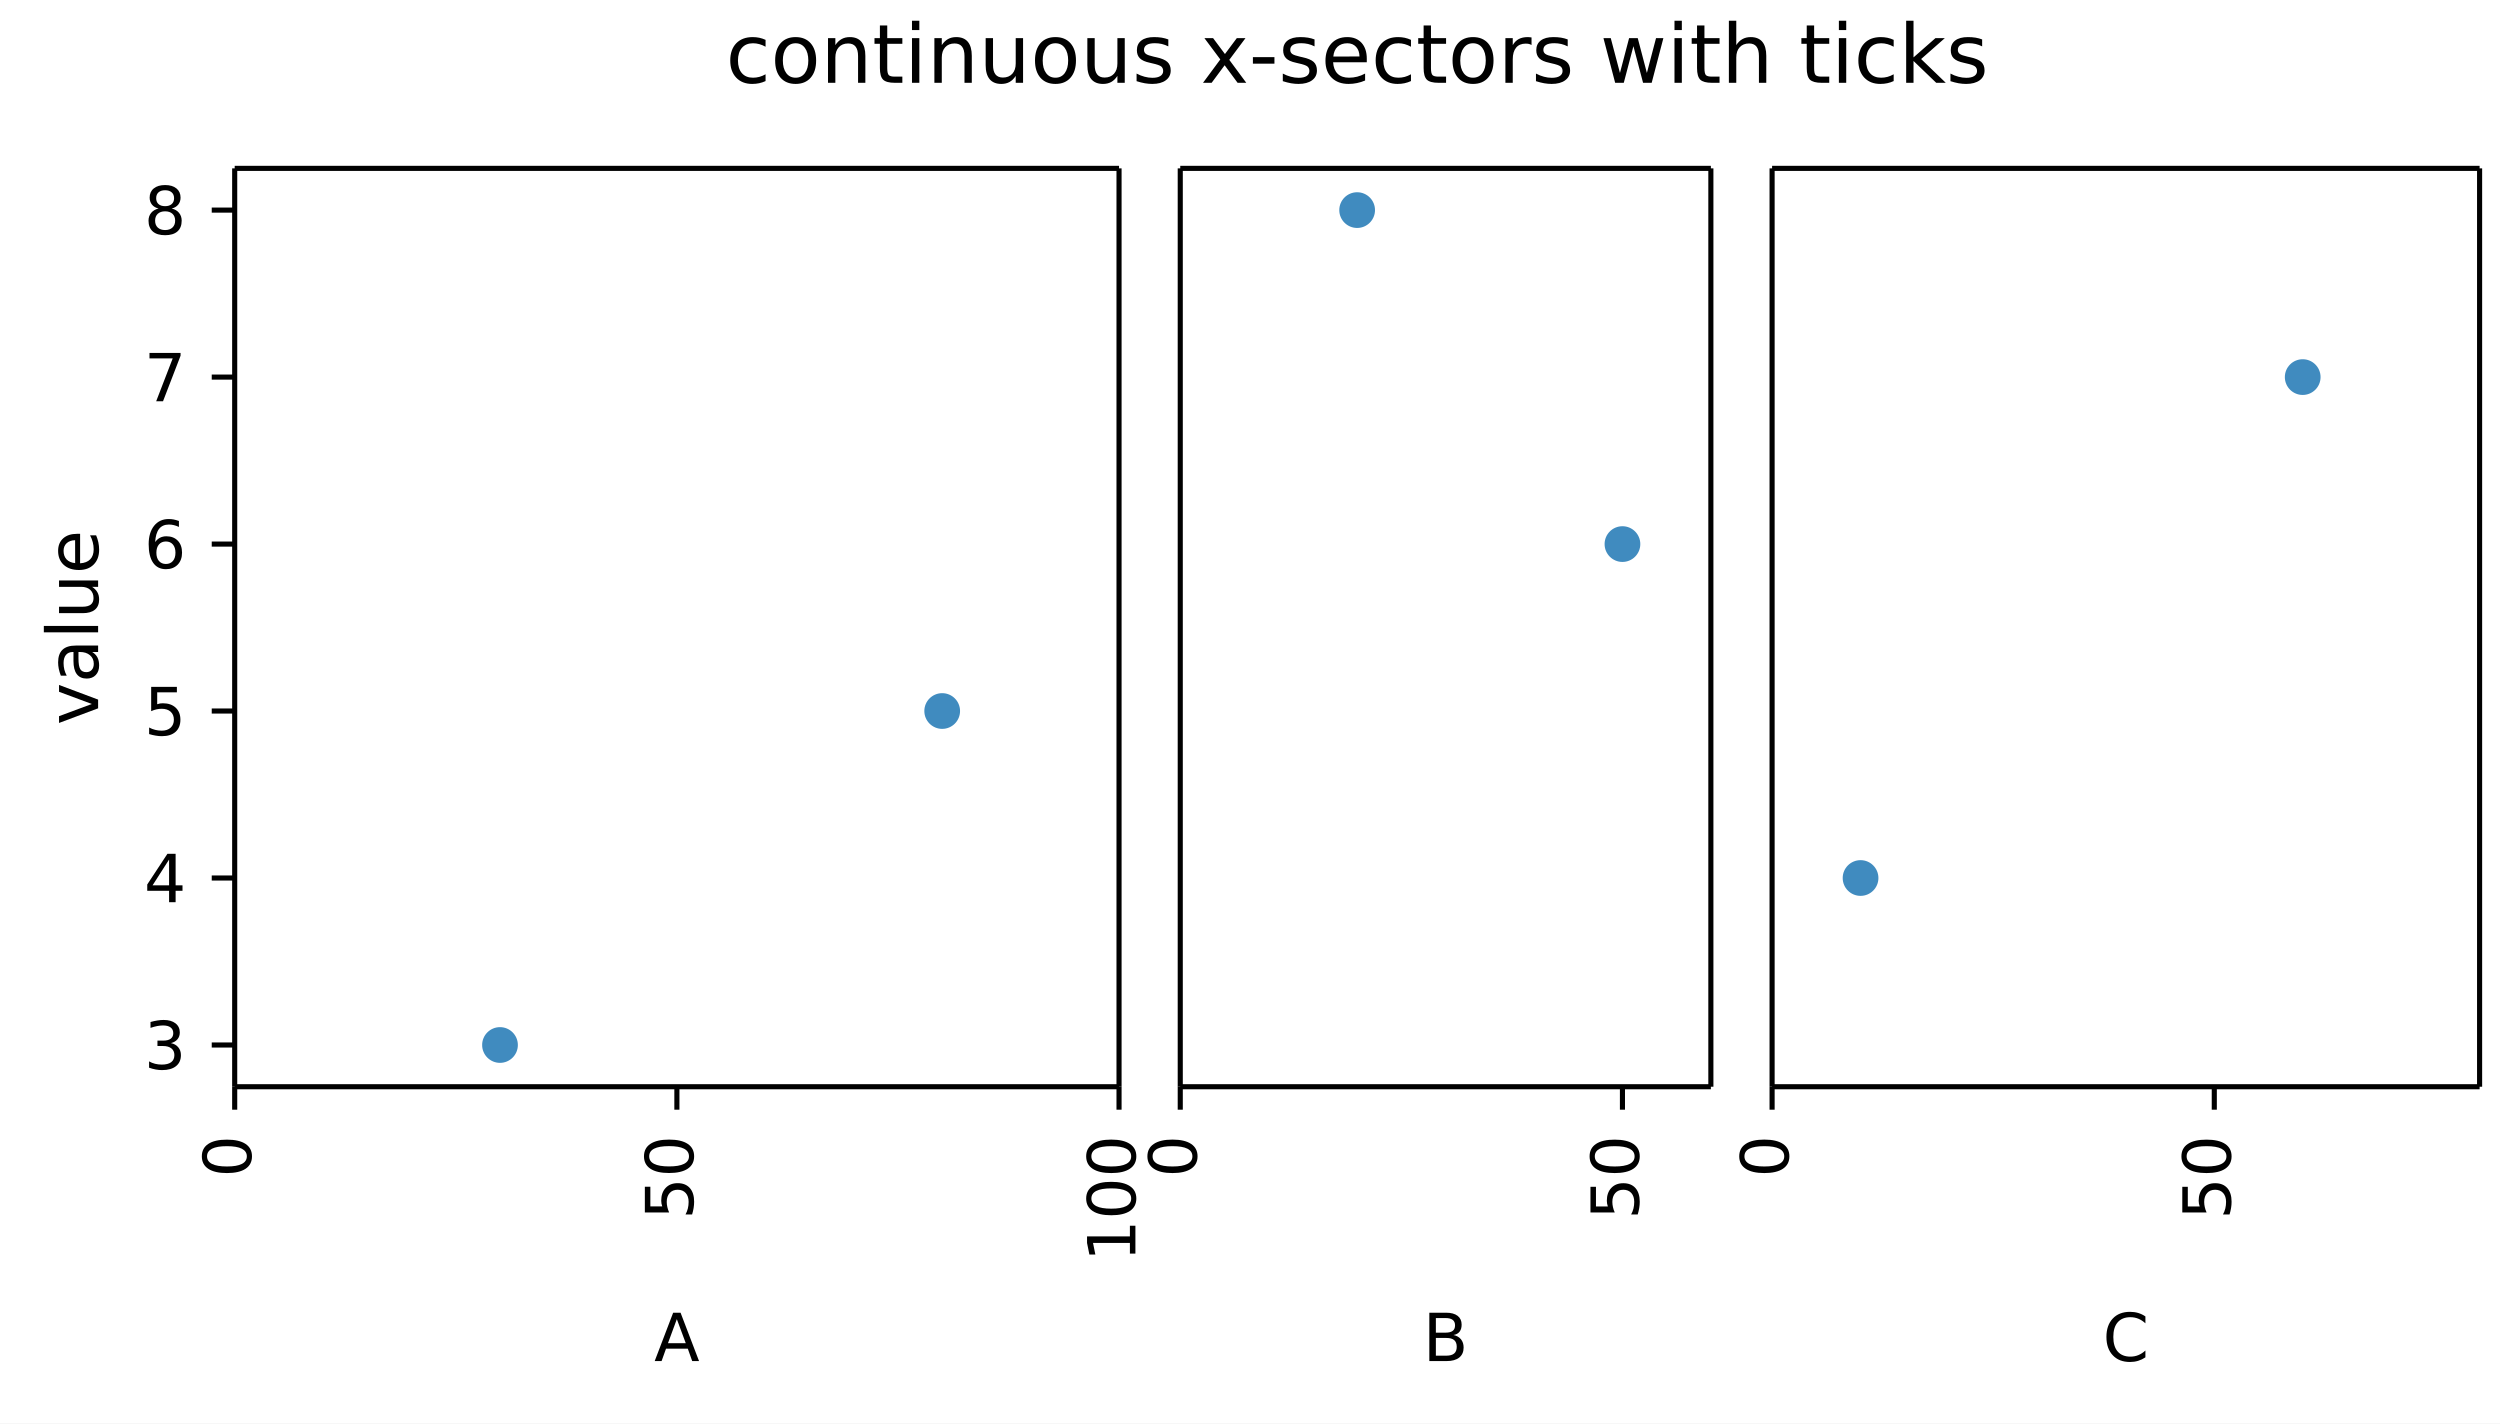
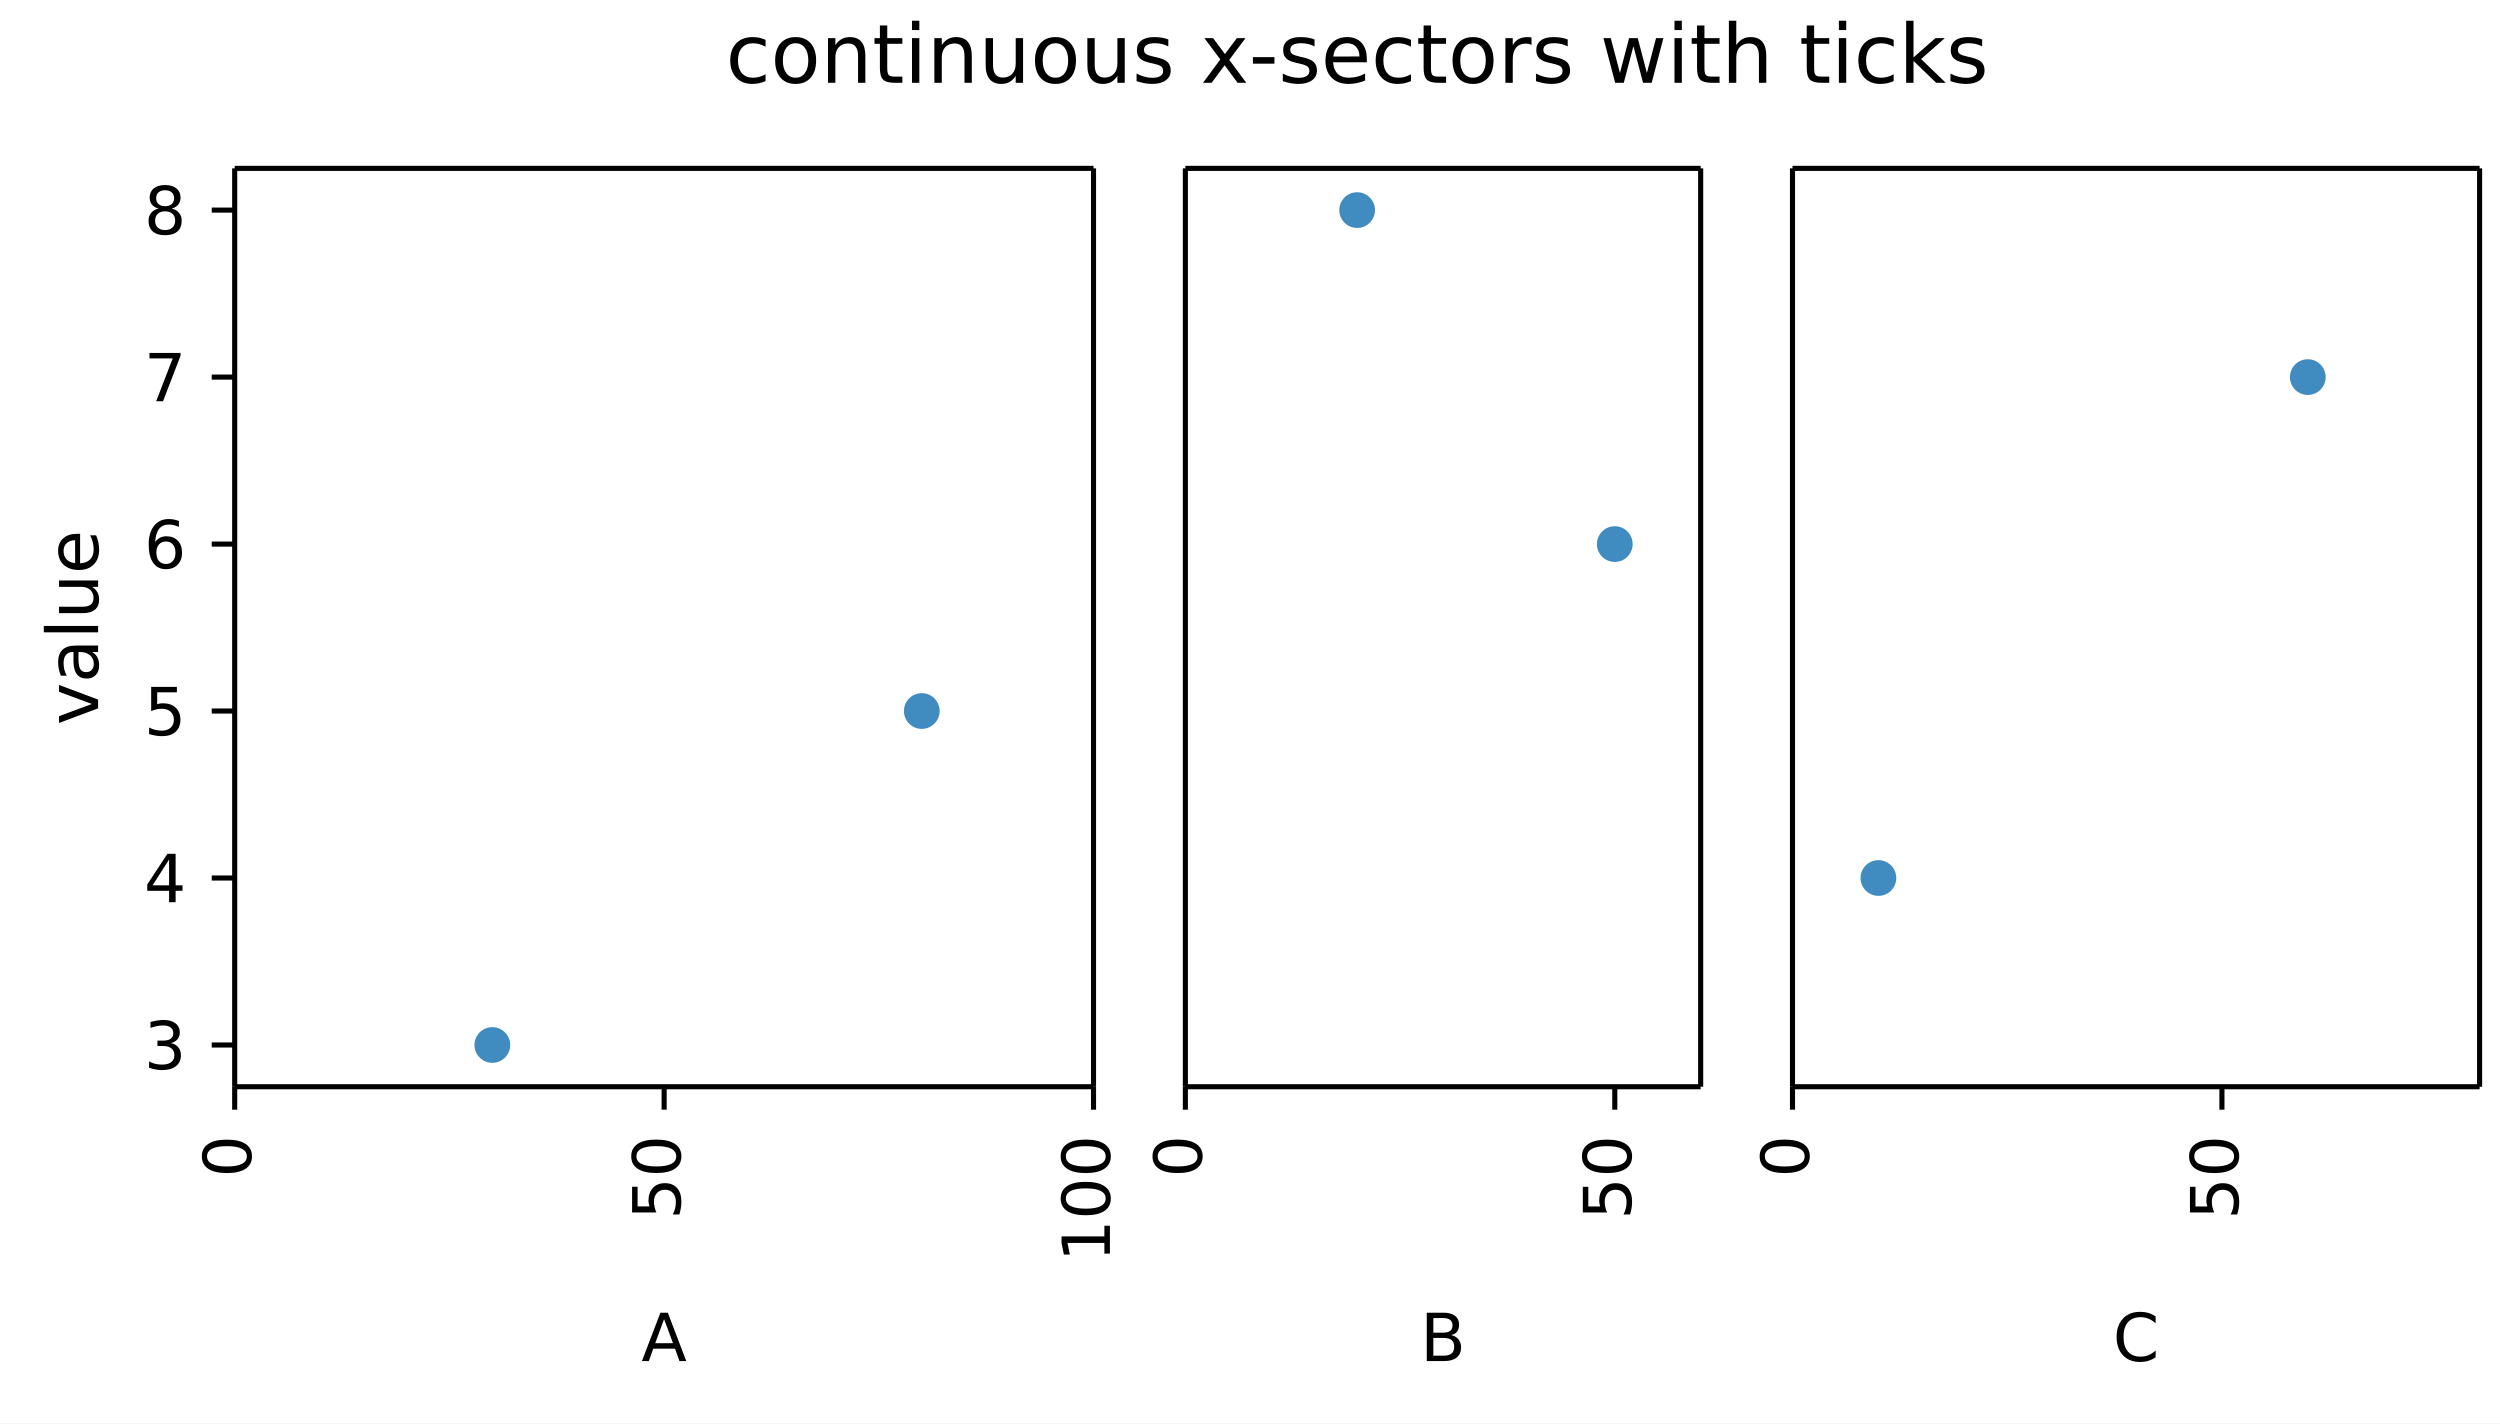
- <svg xmlns="http://www.w3.org/2000/svg" width="490" height="279" viewBox="0 0 490 279" font-family="DejaVu Sans, Bitstream Vera Sans, Verdana, Arial, sans-serif" font-size="11" data-plotlet-version="0.6.0" data-plotlet-schema="2" data-plotlet-kind="layout">
+ <svg xmlns="http://www.w3.org/2000/svg" width="490" height="279" viewBox="0 0 490 279" font-family="DejaVu Sans, Bitstream Vera Sans, Verdana, Arial, sans-serif" font-size="11" data-plotlet-version="0.6.4" data-plotlet-schema="2" data-plotlet-kind="layout">
  <rect width="490" height="279" fill="#fff" />
  <g transform="translate(4,4)">
    <g transform="translate(42.00,29.00)" data-plotlet-kind="panel" data-plotlet-title="continuous x-sectors with ticks" data-plotlet-ylabel="value" data-plotlet-xscale="linear" data-plotlet-yscale="linear" data-plotlet-xlim="0,240" data-plotlet-ylim="2.75,8.25" data-plotlet-panel-bbox="4,4,482,271" data-plotlet-data-area="42,29,440,180">
      <svg x="0" y="0" width="440" height="180" overflow="hidden">
        <g class="plotlet-artist" data-plotlet-type="scatter" data-plotlet-index="0" data-plotlet-color="#1f77b4" data-plotlet-n="6" data-plotlet-x-min="30" data-plotlet-x-max="220" data-plotlet-y-min="3" data-plotlet-y-max="8" data-plotlet-marker="o">
-           <circle cx="52.00" cy="171.82" r="3.50" fill="#1f77b4" opacity="0.85" />
-           <circle cx="138.67" cy="106.36" r="3.50" fill="#1f77b4" opacity="0.85" />
+           <circle cx="50.50" cy="171.82" r="3.50" fill="#1f77b4" opacity="0.85" />
+           <circle cx="134.67" cy="106.36" r="3.50" fill="#1f77b4" opacity="0.85" />
          <circle cx="220.00" cy="8.18" r="3.50" fill="#1f77b4" opacity="0.85" />
-           <circle cx="272.00" cy="73.64" r="3.50" fill="#1f77b4" opacity="0.85" />
-           <circle cx="318.67" cy="139.09" r="3.50" fill="#1f77b4" opacity="0.85" />
-           <circle cx="405.33" cy="40.91" r="3.50" fill="#1f77b4" opacity="0.85" />
+           <circle cx="270.50" cy="73.64" r="3.50" fill="#1f77b4" opacity="0.85" />
+           <circle cx="322.17" cy="139.09" r="3.50" fill="#1f77b4" opacity="0.85" />
+           <circle cx="406.33" cy="40.91" r="3.50" fill="#1f77b4" opacity="0.85" />
        </g>
      </svg>
-       <line x1="0.00" x2="173.33" y1="0.00" y2="0.00" stroke="#000000" stroke-width="1.00" />
-       <line x1="185.33" x2="289.33" y1="0.00" y2="0.00" stroke="#000000" stroke-width="1.00" />
-       <line x1="301.33" x2="440.00" y1="0.00" y2="0.00" stroke="#000000" stroke-width="1.00" />
-       <line x1="0.00" x2="173.33" y1="180.00" y2="180.00" stroke="#000000" stroke-width="1.00" />
-       <line x1="185.33" x2="289.33" y1="180.00" y2="180.00" stroke="#000000" stroke-width="1.00" />
-       <line x1="301.33" x2="440.00" y1="180.00" y2="180.00" stroke="#000000" stroke-width="1.00" />
+       <line x1="0.00" x2="168.33" y1="0.00" y2="0.00" stroke="#000000" stroke-width="1.00" />
+       <line x1="186.33" x2="287.33" y1="0.00" y2="0.00" stroke="#000000" stroke-width="1.00" />
+       <line x1="305.33" x2="440.00" y1="0.00" y2="0.00" stroke="#000000" stroke-width="1.00" />
+       <line x1="0.00" x2="168.33" y1="180.00" y2="180.00" stroke="#000000" stroke-width="1.00" />
+       <line x1="186.33" x2="287.33" y1="180.00" y2="180.00" stroke="#000000" stroke-width="1.00" />
+       <line x1="305.33" x2="440.00" y1="180.00" y2="180.00" stroke="#000000" stroke-width="1.00" />
      <line x1="0.00" x2="0.00" y1="0.00" y2="180.00" stroke="#000000" stroke-width="1.00" />
      <line x1="440.00" x2="440.00" y1="0.00" y2="180.00" stroke="#000000" stroke-width="1.00" />
      <line x1="0.00" x2="0.00" y1="180.00" y2="184.50" stroke="#000000" stroke-width="1.00" />
      <g transform="rotate(-90.00 3.21 189.50)">
        <path d="M-0.93 180.87Q-1.92 180.87 -2.42 181.84Q-2.92 182.82 -2.92 184.77Q-2.92 186.72 -2.42 187.69Q-1.92 188.67 -0.93 188.67Q0.06 188.67 0.56 187.69Q1.06 186.72 1.06 184.77Q1.06 182.82 0.56 181.84Q0.06 180.87 -0.93 180.87ZM-0.93 179.85Q0.66 179.85 1.50 181.11Q2.34 182.37 2.34 184.77Q2.34 187.16 1.50 188.42Q0.66 189.68 -0.93 189.68Q-2.53 189.68 -3.37 188.42Q-4.21 187.16 -4.21 184.77Q-4.21 182.37 -3.37 181.11Q-2.53 179.85 -0.93 179.85Z" fill="#000" />
      </g>
-       <line x1="86.67" x2="86.67" y1="180.00" y2="184.50" stroke="#000000" stroke-width="1.00" />
-       <g transform="rotate(-90.00 89.87 189.50)">
-         <path d="M74.73 180.02H79.77V181.10H75.91V183.43Q76.19 183.33 76.47 183.28Q76.75 183.23 77.02 183.23Q78.61 183.23 79.54 184.10Q80.47 184.97 80.47 186.46Q80.47 187.99 79.51 188.84Q78.56 189.68 76.83 189.68Q76.23 189.68 75.61 189.58Q74.99 189.48 74.33 189.28V187.99Q74.90 188.30 75.51 188.45Q76.12 188.60 76.80 188.60Q77.90 188.60 78.54 188.03Q79.18 187.45 79.18 186.46Q79.18 185.47 78.54 184.89Q77.90 184.31 76.80 184.31Q76.29 184.31 75.78 184.43Q75.27 184.54 74.73 184.78ZM85.73 180.87Q84.74 180.87 84.25 181.84Q83.75 182.82 83.75 184.77Q83.75 186.72 84.25 187.69Q84.74 188.67 85.73 188.67Q86.73 188.67 87.23 187.69Q87.73 186.72 87.73 184.77Q87.73 182.82 87.23 181.84Q86.73 180.87 85.73 180.87ZM85.73 179.85Q87.33 179.85 88.17 181.11Q89.01 182.37 89.01 184.77Q89.01 187.16 88.17 188.42Q87.33 189.68 85.73 189.68Q84.14 189.68 83.30 188.42Q82.46 187.16 82.46 184.77Q82.46 182.37 83.30 181.11Q84.14 179.85 85.73 179.85Z" fill="#000" />
+       <line x1="84.17" x2="84.17" y1="180.00" y2="184.50" stroke="#000000" stroke-width="1.00" />
+       <g transform="rotate(-90.00 87.37 189.50)">
+         <path d="M72.23 180.02H77.27V181.10H73.41V183.43Q73.69 183.33 73.97 183.28Q74.25 183.23 74.52 183.23Q76.11 183.23 77.04 184.10Q77.97 184.97 77.97 186.46Q77.97 187.99 77.01 188.84Q76.06 189.68 74.33 189.68Q73.73 189.68 73.11 189.58Q72.49 189.48 71.83 189.28V187.99Q72.40 188.30 73.01 188.45Q73.62 188.60 74.30 188.60Q75.40 188.60 76.04 188.03Q76.68 187.45 76.68 186.46Q76.68 185.47 76.04 184.89Q75.40 184.31 74.30 184.31Q73.79 184.31 73.28 184.43Q72.77 184.54 72.23 184.78ZM83.23 180.87Q82.24 180.87 81.75 181.84Q81.25 182.82 81.25 184.77Q81.25 186.72 81.75 187.69Q82.24 188.67 83.23 188.67Q84.23 188.67 84.73 187.69Q85.23 186.72 85.23 184.77Q85.23 182.82 84.73 181.84Q84.23 180.87 83.23 180.87ZM83.23 179.85Q84.83 179.85 85.67 181.11Q86.51 182.37 86.51 184.77Q86.51 187.16 85.67 188.42Q84.83 189.68 83.23 189.68Q81.64 189.68 80.80 188.42Q79.96 187.16 79.96 184.77Q79.96 182.37 80.80 181.11Q81.64 179.85 83.23 179.85Z" fill="#000" />
      </g>
-       <line x1="173.33" x2="173.33" y1="180.00" y2="184.50" stroke="#000000" stroke-width="1.00" />
-       <g transform="rotate(-90.00 176.54 189.50)">
-         <path d="M153.34 188.42H155.43V181.19L153.15 181.65V180.48L155.42 180.02H156.70V188.42H158.80V189.50H153.34ZM164.13 180.87Q163.14 180.87 162.64 181.84Q162.14 182.82 162.14 184.77Q162.14 186.72 162.64 187.69Q163.14 188.67 164.13 188.67Q165.13 188.67 165.62 187.69Q166.12 186.72 166.12 184.77Q166.12 182.82 165.62 181.84Q165.13 180.87 164.13 180.87ZM164.13 179.85Q165.72 179.85 166.56 181.11Q167.40 182.37 167.40 184.77Q167.40 187.16 166.56 188.42Q165.72 189.68 164.13 189.68Q162.54 189.68 161.69 188.42Q160.85 187.16 160.85 184.77Q160.85 182.37 161.69 181.11Q162.54 179.85 164.13 179.85ZM172.40 180.87Q171.41 180.87 170.91 181.84Q170.41 182.82 170.41 184.77Q170.41 186.72 170.91 187.69Q171.41 188.67 172.40 188.67Q173.40 188.67 173.90 187.69Q174.39 186.72 174.39 184.77Q174.39 182.82 173.90 181.84Q173.40 180.87 172.40 180.87ZM172.40 179.85Q173.99 179.85 174.83 181.11Q175.68 182.37 175.68 184.77Q175.68 187.16 174.83 188.42Q173.99 189.68 172.40 189.68Q170.81 189.68 169.97 188.42Q169.12 187.16 169.12 184.77Q169.12 182.37 169.97 181.11Q170.81 179.85 172.40 179.85Z" fill="#000" />
+       <line x1="168.33" x2="168.33" y1="180.00" y2="184.50" stroke="#000000" stroke-width="1.00" />
+       <g transform="rotate(-90.00 171.54 189.50)">
+         <path d="M148.34 188.42H150.43V181.19L148.15 181.65V180.48L150.42 180.02H151.70V188.42H153.80V189.50H148.34ZM159.13 180.87Q158.14 180.87 157.64 181.84Q157.14 182.82 157.14 184.77Q157.14 186.72 157.64 187.69Q158.14 188.67 159.13 188.67Q160.13 188.67 160.62 187.69Q161.12 186.72 161.12 184.77Q161.12 182.82 160.62 181.84Q160.13 180.87 159.13 180.87ZM159.13 179.85Q160.72 179.85 161.56 181.11Q162.40 182.37 162.40 184.77Q162.40 187.16 161.56 188.42Q160.72 189.68 159.13 189.68Q157.54 189.68 156.69 188.42Q155.85 187.16 155.85 184.77Q155.85 182.37 156.69 181.11Q157.54 179.85 159.13 179.85ZM167.40 180.87Q166.41 180.87 165.91 181.84Q165.41 182.82 165.41 184.77Q165.41 186.72 165.91 187.69Q166.41 188.67 167.40 188.67Q168.40 188.67 168.90 187.69Q169.39 186.72 169.39 184.77Q169.39 182.82 168.90 181.84Q168.40 180.87 167.40 180.87ZM167.40 179.85Q168.99 179.85 169.83 181.11Q170.68 182.37 170.68 184.77Q170.68 187.16 169.83 188.42Q168.99 189.68 167.40 189.68Q165.81 189.68 164.97 188.42Q164.12 187.16 164.12 184.77Q164.12 182.37 164.97 181.11Q165.81 179.85 167.40 179.85Z" fill="#000" />
      </g>
-       <line x1="185.33" x2="185.33" y1="180.00" y2="184.50" stroke="#000000" stroke-width="1.00" />
-       <g transform="rotate(-90.00 188.54 189.50)">
-         <path d="M184.40 180.87Q183.41 180.87 182.91 181.84Q182.41 182.82 182.41 184.77Q182.41 186.72 182.91 187.69Q183.41 188.67 184.40 188.67Q185.40 188.67 185.90 187.69Q186.39 186.72 186.39 184.77Q186.39 182.82 185.90 181.84Q185.40 180.87 184.40 180.87ZM184.40 179.85Q185.99 179.85 186.83 181.11Q187.68 182.37 187.68 184.77Q187.68 187.16 186.83 188.42Q185.99 189.68 184.40 189.68Q182.81 189.68 181.97 188.42Q181.12 187.16 181.12 184.77Q181.12 182.37 181.97 181.11Q182.81 179.85 184.40 179.85Z" fill="#000" />
+       <line x1="186.33" x2="186.33" y1="180.00" y2="184.50" stroke="#000000" stroke-width="1.00" />
+       <g transform="rotate(-90.00 189.54 189.50)">
+         <path d="M185.40 180.87Q184.41 180.87 183.91 181.84Q183.41 182.82 183.41 184.77Q183.41 186.72 183.91 187.69Q184.41 188.67 185.40 188.67Q186.40 188.67 186.90 187.69Q187.39 186.72 187.39 184.77Q187.39 182.82 186.90 181.84Q186.40 180.87 185.40 180.87ZM185.40 179.85Q186.99 179.85 187.83 181.11Q188.68 182.37 188.68 184.77Q188.68 187.16 187.83 188.42Q186.99 189.68 185.40 189.68Q183.81 189.68 182.97 188.42Q182.12 187.16 182.12 184.77Q182.12 182.37 182.97 181.11Q183.81 179.85 185.40 179.85Z" fill="#000" />
      </g>
-       <line x1="272.00" x2="272.00" y1="180.00" y2="184.50" stroke="#000000" stroke-width="1.00" />
-       <g transform="rotate(-90.00 275.21 189.50)">
-         <path d="M260.07 180.02H265.10V181.10H261.24V183.43Q261.52 183.33 261.80 183.28Q262.08 183.23 262.36 183.23Q263.94 183.23 264.87 184.10Q265.80 184.97 265.80 186.46Q265.80 187.99 264.85 188.84Q263.89 189.68 262.16 189.68Q261.56 189.68 260.95 189.58Q260.33 189.48 259.67 189.28V187.99Q260.24 188.30 260.85 188.45Q261.46 188.60 262.14 188.60Q263.23 188.60 263.88 188.03Q264.52 187.45 264.52 186.46Q264.52 185.47 263.88 184.89Q263.23 184.31 262.14 184.31Q261.62 184.31 261.11 184.43Q260.60 184.54 260.07 184.78ZM271.07 180.87Q270.08 180.87 269.58 181.84Q269.08 182.82 269.08 184.77Q269.08 186.72 269.58 187.69Q270.08 188.67 271.07 188.67Q272.06 188.67 272.56 187.69Q273.06 186.72 273.06 184.77Q273.06 182.82 272.56 181.84Q272.06 180.87 271.07 180.87ZM271.07 179.85Q272.66 179.85 273.50 181.11Q274.34 182.37 274.34 184.77Q274.34 187.16 273.50 188.42Q272.66 189.68 271.07 189.68Q269.47 189.68 268.63 188.42Q267.79 187.16 267.79 184.77Q267.79 182.37 268.63 181.11Q269.47 179.85 271.07 179.85Z" fill="#000" />
+       <line x1="270.50" x2="270.50" y1="180.00" y2="184.50" stroke="#000000" stroke-width="1.00" />
+       <g transform="rotate(-90.00 273.71 189.50)">
+         <path d="M258.57 180.02H263.60V181.10H259.74V183.43Q260.02 183.33 260.30 183.28Q260.58 183.23 260.86 183.23Q262.44 183.23 263.37 184.10Q264.30 184.97 264.30 186.46Q264.30 187.99 263.35 188.84Q262.39 189.68 260.66 189.68Q260.06 189.68 259.45 189.58Q258.83 189.48 258.17 189.28V187.99Q258.74 188.30 259.35 188.45Q259.96 188.60 260.64 188.60Q261.73 188.60 262.38 188.03Q263.02 187.45 263.02 186.46Q263.02 185.47 262.38 184.89Q261.73 184.31 260.64 184.31Q260.12 184.31 259.61 184.43Q259.10 184.54 258.57 184.78ZM269.57 180.87Q268.58 180.87 268.08 181.84Q267.58 182.82 267.58 184.77Q267.58 186.72 268.08 187.69Q268.58 188.67 269.57 188.67Q270.56 188.67 271.06 187.69Q271.56 186.72 271.56 184.77Q271.56 182.82 271.06 181.84Q270.56 180.87 269.57 180.87ZM269.57 179.85Q271.16 179.85 272.00 181.11Q272.84 182.37 272.84 184.77Q272.84 187.16 272.00 188.42Q271.16 189.68 269.57 189.68Q267.97 189.68 267.13 188.42Q266.29 187.16 266.29 184.77Q266.29 182.37 267.13 181.11Q267.97 179.85 269.57 179.85Z" fill="#000" />
      </g>
-       <line x1="301.33" x2="301.33" y1="180.00" y2="184.50" stroke="#000000" stroke-width="1.00" />
-       <g transform="rotate(-90.00 304.54 189.50)">
-         <path d="M300.40 180.87Q299.41 180.87 298.91 181.84Q298.41 182.82 298.41 184.77Q298.41 186.72 298.91 187.69Q299.41 188.67 300.40 188.67Q301.40 188.67 301.90 187.69Q302.39 186.72 302.39 184.77Q302.39 182.82 301.90 181.84Q301.40 180.87 300.40 180.87ZM300.40 179.85Q301.99 179.85 302.83 181.11Q303.68 182.37 303.68 184.77Q303.68 187.16 302.83 188.42Q301.99 189.68 300.40 189.68Q298.81 189.68 297.97 188.42Q297.12 187.16 297.12 184.77Q297.12 182.37 297.97 181.11Q298.81 179.85 300.40 179.85Z" fill="#000" />
+       <line x1="305.33" x2="305.33" y1="180.00" y2="184.50" stroke="#000000" stroke-width="1.00" />
+       <g transform="rotate(-90.00 308.54 189.50)">
+         <path d="M304.40 180.87Q303.41 180.87 302.91 181.84Q302.41 182.82 302.41 184.77Q302.41 186.72 302.91 187.69Q303.41 188.67 304.40 188.67Q305.40 188.67 305.90 187.69Q306.39 186.72 306.39 184.77Q306.39 182.82 305.90 181.84Q305.40 180.87 304.40 180.87ZM304.40 179.85Q305.99 179.85 306.83 181.11Q307.68 182.37 307.68 184.77Q307.68 187.16 306.83 188.42Q305.99 189.68 304.40 189.68Q302.81 189.68 301.97 188.42Q301.12 187.16 301.12 184.77Q301.12 182.37 301.97 181.11Q302.81 179.85 304.40 179.85Z" fill="#000" />
      </g>
-       <line x1="388.00" x2="388.00" y1="180.00" y2="184.50" stroke="#000000" stroke-width="1.00" />
-       <g transform="rotate(-90.00 391.21 189.50)">
-         <path d="M376.07 180.02H381.10V181.10H377.24V183.43Q377.52 183.33 377.80 183.28Q378.08 183.23 378.36 183.23Q379.94 183.23 380.87 184.10Q381.80 184.97 381.80 186.46Q381.80 187.99 380.85 188.84Q379.89 189.68 378.16 189.68Q377.56 189.68 376.95 189.58Q376.33 189.48 375.67 189.28V187.99Q376.24 188.30 376.85 188.45Q377.46 188.60 378.14 188.60Q379.23 188.60 379.88 188.03Q380.52 187.45 380.52 186.46Q380.52 185.47 379.88 184.89Q379.23 184.31 378.14 184.31Q377.62 184.31 377.11 184.43Q376.60 184.54 376.07 184.78ZM387.07 180.87Q386.08 180.87 385.58 181.84Q385.08 182.82 385.08 184.77Q385.08 186.72 385.58 187.69Q386.08 188.67 387.07 188.67Q388.06 188.67 388.56 187.69Q389.06 186.72 389.06 184.77Q389.06 182.82 388.56 181.84Q388.06 180.87 387.07 180.87ZM387.07 179.85Q388.66 179.85 389.50 181.11Q390.34 182.37 390.34 184.77Q390.34 187.16 389.50 188.42Q388.66 189.68 387.07 189.68Q385.47 189.68 384.63 188.42Q383.79 187.16 383.79 184.77Q383.79 182.37 384.63 181.11Q385.47 179.85 387.07 179.85Z" fill="#000" />
+       <line x1="389.50" x2="389.50" y1="180.00" y2="184.50" stroke="#000000" stroke-width="1.00" />
+       <g transform="rotate(-90.00 392.71 189.50)">
+         <path d="M377.57 180.02H382.60V181.10H378.74V183.43Q379.02 183.33 379.30 183.28Q379.58 183.23 379.86 183.23Q381.44 183.23 382.37 184.10Q383.30 184.97 383.30 186.46Q383.30 187.99 382.35 188.84Q381.39 189.68 379.66 189.68Q379.06 189.68 378.45 189.58Q377.83 189.48 377.17 189.28V187.99Q377.74 188.30 378.35 188.45Q378.96 188.60 379.64 188.60Q380.73 188.60 381.38 188.03Q382.02 187.45 382.02 186.46Q382.02 185.47 381.38 184.89Q380.73 184.31 379.64 184.31Q379.12 184.31 378.61 184.43Q378.10 184.54 377.57 184.78ZM388.57 180.87Q387.58 180.87 387.08 181.84Q386.58 182.82 386.58 184.77Q386.58 186.72 387.08 187.69Q387.58 188.67 388.57 188.67Q389.56 188.67 390.06 187.69Q390.56 186.72 390.56 184.77Q390.56 182.82 390.06 181.84Q389.56 180.87 388.57 180.87ZM388.57 179.85Q390.16 179.85 391.00 181.11Q391.84 182.37 391.84 184.77Q391.84 187.16 391.00 188.42Q390.16 189.68 388.57 189.68Q386.97 189.68 386.13 188.42Q385.29 187.16 385.29 184.77Q385.29 182.37 386.13 181.11Q386.97 179.85 388.57 179.85Z" fill="#000" />
      </g>
-       <line x1="173.33" x2="173.33" y1="0.00" y2="180.00" stroke="#000000" stroke-width="1.00" />
-       <line x1="185.33" x2="185.33" y1="0.00" y2="180.00" stroke="#000000" stroke-width="1.00" />
-       <line x1="289.33" x2="289.33" y1="0.00" y2="180.00" stroke="#000000" stroke-width="1.00" />
-       <line x1="301.33" x2="301.33" y1="0.00" y2="180.00" stroke="#000000" stroke-width="1.00" />
-       <path d="M86.66 225.55 84.92 230.27H88.41ZM85.94 224.29H87.39L91.01 233.77H89.67L88.81 231.34H84.54L83.67 233.77H82.32Z" fill="#000" />
-       <path d="M235.43 229.24V232.71H237.49Q238.52 232.71 239.02 232.28Q239.52 231.86 239.52 230.97Q239.52 230.09 239.02 229.66Q238.52 229.24 237.49 229.24ZM235.43 225.34V228.20H237.33Q238.27 228.20 238.73 227.85Q239.19 227.50 239.19 226.77Q239.19 226.05 238.73 225.70Q238.27 225.34 237.33 225.34ZM234.15 224.29H237.43Q238.89 224.29 239.69 224.90Q240.48 225.51 240.48 226.63Q240.48 227.50 240.07 228.02Q239.67 228.53 238.88 228.66Q239.82 228.86 240.35 229.50Q240.87 230.15 240.87 231.11Q240.87 232.38 240.01 233.08Q239.15 233.77 237.55 233.77H234.15Z" fill="#000" />
-       <path d="M374.50 225.02V226.37Q373.85 225.77 373.12 225.47Q372.39 225.17 371.56 225.17Q369.94 225.17 369.07 226.17Q368.21 227.16 368.21 229.04Q368.21 230.91 369.07 231.90Q369.94 232.90 371.56 232.90Q372.39 232.90 373.12 232.60Q373.85 232.30 374.50 231.70V233.04Q373.83 233.49 373.08 233.72Q372.32 233.95 371.49 233.95Q369.33 233.95 368.10 232.63Q366.86 231.32 366.86 229.04Q366.86 226.75 368.10 225.44Q369.33 224.12 371.49 224.12Q372.34 224.12 373.09 224.34Q373.84 224.57 374.50 225.02Z" fill="#000" />
+       <line x1="168.33" x2="168.33" y1="0.00" y2="180.00" stroke="#000000" stroke-width="1.00" />
+       <line x1="186.33" x2="186.33" y1="0.00" y2="180.00" stroke="#000000" stroke-width="1.00" />
+       <line x1="287.33" x2="287.33" y1="0.00" y2="180.00" stroke="#000000" stroke-width="1.00" />
+       <line x1="305.33" x2="305.33" y1="0.00" y2="180.00" stroke="#000000" stroke-width="1.00" />
+       <path d="M84.16 225.55 82.42 230.27H85.91ZM83.44 224.29H84.89L88.51 233.77H87.17L86.31 231.34H82.04L81.17 233.77H79.82Z" fill="#000" />
+       <path d="M234.93 229.24V232.71H236.99Q238.02 232.71 238.52 232.28Q239.02 231.86 239.02 230.97Q239.02 230.09 238.52 229.66Q238.02 229.24 236.99 229.24ZM234.93 225.34V228.20H236.83Q237.77 228.20 238.23 227.85Q238.69 227.50 238.69 226.77Q238.69 226.05 238.23 225.70Q237.77 225.34 236.83 225.34ZM233.65 224.29H236.93Q238.39 224.29 239.19 224.90Q239.98 225.51 239.98 226.63Q239.98 227.50 239.57 228.02Q239.17 228.53 238.38 228.66Q239.32 228.86 239.85 229.50Q240.37 230.15 240.37 231.11Q240.37 232.38 239.51 233.08Q238.65 233.77 237.05 233.77H233.65Z" fill="#000" />
+       <path d="M376.50 225.02V226.37Q375.85 225.77 375.12 225.47Q374.39 225.17 373.56 225.17Q371.94 225.17 371.07 226.17Q370.21 227.16 370.21 229.04Q370.21 230.91 371.07 231.90Q371.94 232.90 373.56 232.90Q374.39 232.90 375.12 232.60Q375.85 232.30 376.50 231.70V233.04Q375.83 233.49 375.08 233.72Q374.32 233.95 373.49 233.95Q371.33 233.95 370.10 232.63Q368.86 231.32 368.86 229.04Q368.86 226.75 370.10 225.44Q371.33 224.12 373.49 224.12Q374.34 224.12 375.09 224.34Q375.84 224.57 376.50 225.02Z" fill="#000" />
      <line x1="0.00" x2="-4.50" y1="171.82" y2="171.82" stroke="#000000" stroke-width="1.00" />
      <path d="M-12.50 171.45Q-11.58 171.64 -11.06 172.27Q-10.54 172.89 -10.54 173.80Q-10.54 175.20 -11.51 175.97Q-12.47 176.74 -14.25 176.74Q-14.84 176.74 -15.48 176.62Q-16.11 176.51 -16.78 176.27V175.03Q-16.25 175.34 -15.61 175.50Q-14.98 175.66 -14.29 175.66Q-13.08 175.66 -12.45 175.19Q-11.82 174.71 -11.82 173.80Q-11.82 172.96 -12.40 172.49Q-12.99 172.02 -14.04 172.02H-15.14V170.96H-13.99Q-13.04 170.96 -12.54 170.59Q-12.04 170.21 -12.04 169.50Q-12.04 168.77 -12.56 168.38Q-13.07 167.99 -14.04 167.99Q-14.57 167.99 -15.17 168.10Q-15.77 168.22 -16.50 168.46V167.31Q-15.77 167.11 -15.13 167.01Q-14.49 166.91 -13.92 166.91Q-12.46 166.91 -11.61 167.57Q-10.76 168.23 -10.76 169.36Q-10.76 170.15 -11.21 170.69Q-11.66 171.24 -12.50 171.45Z" fill="#000" />
      <line x1="0.00" x2="-4.50" y1="139.09" y2="139.09" stroke="#000000" stroke-width="1.00" />
      <path d="M-12.86 135.47 -16.10 140.53H-12.86ZM-13.19 134.35H-11.58V140.53H-10.23V141.60H-11.58V143.83H-12.86V141.60H-17.14V140.36Z" fill="#000" />
      <line x1="0.00" x2="-4.50" y1="106.36" y2="106.36" stroke="#000000" stroke-width="1.00" />
      <path d="M-16.37 101.63H-11.33V102.70H-15.19V105.03Q-14.91 104.93 -14.64 104.88Q-14.36 104.84 -14.08 104.84Q-12.49 104.84 -11.56 105.71Q-10.64 106.58 -10.64 108.06Q-10.64 109.59 -11.59 110.44Q-12.54 111.29 -14.27 111.29Q-14.87 111.29 -15.49 111.18Q-16.11 111.08 -16.77 110.88V109.59Q-16.20 109.90 -15.59 110.05Q-14.98 110.21 -14.30 110.21Q-13.20 110.21 -12.56 109.63Q-11.92 109.05 -11.92 108.06Q-11.92 107.07 -12.56 106.49Q-13.20 105.92 -14.30 105.92Q-14.81 105.92 -15.32 106.03Q-15.83 106.14 -16.37 106.39Z" fill="#000" />
      <line x1="0.00" x2="-4.50" y1="73.64" y2="73.64" stroke="#000000" stroke-width="1.00" />
      <path d="M-13.48 73.13Q-14.34 73.13 -14.85 73.72Q-15.35 74.31 -15.35 75.33Q-15.35 76.36 -14.85 76.95Q-14.34 77.54 -13.48 77.54Q-12.62 77.54 -12.11 76.95Q-11.61 76.36 -11.61 75.33Q-11.61 74.31 -12.11 73.72Q-12.62 73.13 -13.48 73.13ZM-10.93 69.11V70.28Q-11.42 70.05 -11.91 69.93Q-12.40 69.81 -12.88 69.81Q-14.15 69.81 -14.82 70.66Q-15.49 71.52 -15.59 73.25Q-15.21 72.70 -14.65 72.40Q-14.08 72.11 -13.40 72.11Q-11.98 72.11 -11.15 72.98Q-10.32 73.84 -10.32 75.33Q-10.32 76.79 -11.18 77.68Q-12.05 78.56 -13.48 78.56Q-15.12 78.56 -15.99 77.30Q-16.86 76.04 -16.86 73.65Q-16.86 71.40 -15.80 70.06Q-14.73 68.73 -12.93 68.73Q-12.45 68.73 -11.96 68.82Q-11.47 68.92 -10.93 69.11Z" fill="#000" />
      <line x1="0.00" x2="-4.50" y1="40.91" y2="40.91" stroke="#000000" stroke-width="1.00" />
      <path d="M-16.70 36.17H-10.61V36.72L-14.05 45.65H-15.39L-12.15 37.25H-16.70Z" fill="#000" />
      <line x1="0.00" x2="-4.50" y1="8.18" y2="8.18" stroke="#000000" stroke-width="1.00" />
      <path d="M-13.64 8.42Q-14.55 8.42 -15.08 8.91Q-15.60 9.40 -15.60 10.25Q-15.60 11.11 -15.08 11.60Q-14.55 12.09 -13.64 12.09Q-12.72 12.09 -12.20 11.60Q-11.67 11.10 -11.67 10.25Q-11.67 9.40 -12.19 8.91Q-12.72 8.42 -13.64 8.42ZM-14.92 7.87Q-15.75 7.67 -16.21 7.11Q-16.67 6.54 -16.67 5.73Q-16.67 4.59 -15.86 3.93Q-15.05 3.27 -13.64 3.27Q-12.22 3.27 -11.42 3.93Q-10.61 4.59 -10.61 5.73Q-10.61 6.54 -11.07 7.11Q-11.53 7.67 -12.35 7.87Q-11.42 8.09 -10.91 8.72Q-10.39 9.35 -10.39 10.25Q-10.39 11.63 -11.23 12.37Q-12.07 13.10 -13.64 13.10Q-15.21 13.10 -16.05 12.37Q-16.89 11.63 -16.89 10.25Q-16.89 9.35 -16.37 8.72Q-15.85 8.09 -14.92 7.87ZM-15.39 5.85Q-15.39 6.59 -14.93 7.00Q-14.47 7.41 -13.64 7.41Q-12.81 7.41 -12.35 7.00Q-11.88 6.59 -11.88 5.85Q-11.88 5.11 -12.35 4.70Q-12.81 4.29 -13.64 4.29Q-14.47 4.29 -14.93 4.70Q-15.39 5.11 -15.39 5.85Z" fill="#000" />
      <g transform="rotate(-90.00 -26.77 90.00)">
        <path d="M-45.47 82.34H-44.14L-41.75 88.77L-39.36 82.34H-38.02L-40.89 90.00H-42.60ZM-32.81 86.15Q-34.33 86.15 -34.92 86.50Q-35.51 86.85 -35.51 87.69Q-35.51 88.36 -35.07 88.75Q-34.63 89.15 -33.87 89.15Q-32.82 89.15 -32.19 88.40Q-31.56 87.66 -31.56 86.43V86.15ZM-30.30 85.63V90.00H-31.56V88.84Q-31.99 89.54 -32.63 89.87Q-33.27 90.20 -34.20 90.20Q-35.38 90.20 -36.07 89.54Q-36.77 88.88 -36.77 87.77Q-36.77 86.48 -35.90 85.82Q-35.04 85.17 -33.32 85.17H-31.56V85.04Q-31.56 84.18 -32.13 83.70Q-32.70 83.23 -33.73 83.23Q-34.39 83.23 -35.01 83.38Q-35.63 83.54 -36.20 83.85V82.69Q-35.51 82.43 -34.86 82.29Q-34.22 82.16 -33.60 82.16Q-31.94 82.16 -31.12 83.02Q-30.30 83.88 -30.30 85.63ZM-27.71 79.36H-26.45V90.00H-27.71ZM-23.95 86.98V82.34H-22.69V86.93Q-22.69 88.02 -22.27 88.56Q-21.84 89.10 -20.99 89.10Q-19.98 89.10 -19.38 88.46Q-18.79 87.81 -18.79 86.68V82.34H-17.54V90.00H-18.79V88.82Q-19.25 89.52 -19.86 89.86Q-20.46 90.20 -21.26 90.20Q-22.58 90.20 -23.26 89.38Q-23.95 88.56 -23.95 86.98ZM-20.78 82.16ZM-8.40 85.86V86.47H-14.18Q-14.10 87.77 -13.40 88.45Q-12.70 89.13 -11.44 89.13Q-10.72 89.13 -10.04 88.95Q-9.36 88.78 -8.69 88.42V89.61Q-9.37 89.90 -10.08 90.05Q-10.79 90.20 -11.52 90.20Q-13.35 90.20 -14.42 89.13Q-15.49 88.07 -15.49 86.25Q-15.49 84.37 -14.48 83.26Q-13.46 82.16 -11.74 82.16Q-10.19 82.16 -9.29 83.15Q-8.40 84.15 -8.40 85.86ZM-9.65 85.49Q-9.67 84.46 -10.23 83.84Q-10.80 83.23 -11.73 83.23Q-12.78 83.23 -13.41 83.82Q-14.04 84.42 -14.14 85.50Z" fill="#000" />
      </g>
      <path d="M104.05 -25.19V-23.84Q103.44 -24.18 102.83 -24.35Q102.21 -24.52 101.59 -24.52Q100.19 -24.52 99.42 -23.63Q98.64 -22.74 98.64 -21.14Q98.64 -19.54 99.42 -18.65Q100.19 -17.77 101.59 -17.77Q102.21 -17.77 102.83 -17.93Q103.44 -18.10 104.05 -18.44V-17.11Q103.45 -16.83 102.80 -16.69Q102.16 -16.55 101.43 -16.55Q99.46 -16.55 98.29 -17.79Q97.13 -19.03 97.13 -21.14Q97.13 -23.28 98.30 -24.51Q99.48 -25.73 101.53 -25.73Q102.19 -25.73 102.82 -25.60Q103.46 -25.46 104.05 -25.19ZM109.94 -24.52Q108.79 -24.52 108.11 -23.61Q107.44 -22.71 107.44 -21.14Q107.44 -19.57 108.11 -18.67Q108.78 -17.77 109.94 -17.77Q111.09 -17.77 111.76 -18.67Q112.43 -19.58 112.43 -21.14Q112.43 -22.70 111.76 -23.61Q111.09 -24.52 109.94 -24.52ZM109.94 -25.73Q111.82 -25.73 112.89 -24.52Q113.96 -23.30 113.96 -21.14Q113.96 -18.99 112.89 -17.77Q111.82 -16.55 109.94 -16.55Q108.06 -16.55 106.99 -17.77Q105.93 -18.99 105.93 -21.14Q105.93 -23.30 106.99 -24.52Q108.06 -25.73 109.94 -25.73ZM123.61 -22.05V-16.77H122.18V-22.01Q122.18 -23.25 121.69 -23.87Q121.21 -24.48 120.24 -24.48Q119.07 -24.48 118.40 -23.74Q117.73 -23.00 117.73 -21.72V-16.77H116.29V-25.52H117.73V-24.16Q118.25 -24.95 118.95 -25.34Q119.64 -25.73 120.56 -25.73Q122.07 -25.73 122.84 -24.80Q123.61 -23.87 123.61 -22.05ZM127.90 -28.01V-25.52H130.86V-24.41H127.90V-19.66Q127.90 -18.59 128.20 -18.28Q128.49 -17.98 129.39 -17.98H130.86V-16.77H129.39Q127.72 -16.77 127.09 -17.39Q126.46 -18.02 126.46 -19.66V-24.41H125.40V-25.52H126.46V-28.01ZM132.75 -25.52H134.19V-16.77H132.75ZM132.75 -28.93H134.19V-27.11H132.75ZM144.47 -22.05V-16.77H143.04V-22.01Q143.04 -23.25 142.55 -23.87Q142.07 -24.48 141.10 -24.48Q139.93 -24.48 139.26 -23.74Q138.59 -23.00 138.59 -21.72V-16.77H137.14V-25.52H138.59V-24.16Q139.11 -24.95 139.80 -25.34Q140.50 -25.73 141.42 -25.73Q142.93 -25.73 143.70 -24.80Q144.47 -23.87 144.47 -22.05ZM147.19 -20.23V-25.52H148.63V-20.28Q148.63 -19.04 149.11 -18.42Q149.60 -17.80 150.57 -17.80Q151.73 -17.80 152.41 -18.54Q153.08 -19.28 153.08 -20.56V-25.52H154.52V-16.77H153.08V-18.12Q152.56 -17.32 151.87 -16.93Q151.18 -16.55 150.26 -16.55Q148.75 -16.55 147.97 -17.48Q147.19 -18.42 147.19 -20.23ZM150.81 -25.73ZM160.87 -24.52Q159.71 -24.52 159.04 -23.61Q158.37 -22.71 158.37 -21.14Q158.37 -19.57 159.04 -18.67Q159.71 -17.77 160.87 -17.77Q162.02 -17.77 162.69 -18.67Q163.36 -19.58 163.36 -21.14Q163.36 -22.70 162.69 -23.61Q162.02 -24.52 160.87 -24.52ZM160.87 -25.73Q162.75 -25.73 163.82 -24.52Q164.89 -23.30 164.89 -21.14Q164.89 -18.99 163.82 -17.77Q162.75 -16.55 160.87 -16.55Q158.99 -16.55 157.92 -17.77Q156.86 -18.99 156.86 -21.14Q156.86 -23.30 157.92 -24.52Q158.99 -25.73 160.87 -25.73ZM167.12 -20.23V-25.52H168.56V-20.28Q168.56 -19.04 169.04 -18.42Q169.53 -17.80 170.50 -17.80Q171.66 -17.80 172.34 -18.54Q173.01 -19.28 173.01 -20.56V-25.52H174.45V-16.77H173.01V-18.12Q172.49 -17.32 171.80 -16.93Q171.11 -16.55 170.19 -16.55Q168.68 -16.55 167.90 -17.48Q167.12 -18.42 167.12 -20.23ZM170.74 -25.73ZM182.99 -25.27V-23.91Q182.38 -24.22 181.72 -24.38Q181.07 -24.53 180.36 -24.53Q179.29 -24.53 178.76 -24.20Q178.22 -23.88 178.22 -23.22Q178.22 -22.72 178.61 -22.43Q178.99 -22.15 180.14 -21.89L180.64 -21.78Q182.17 -21.45 182.81 -20.86Q183.46 -20.26 183.46 -19.19Q183.46 -17.97 182.49 -17.26Q181.53 -16.55 179.84 -16.55Q179.14 -16.55 178.38 -16.68Q177.61 -16.82 176.77 -17.09V-18.58Q177.57 -18.16 178.34 -17.96Q179.11 -17.75 179.87 -17.75Q180.89 -17.75 181.43 -18.10Q181.98 -18.45 181.98 -19.08Q181.98 -19.66 181.59 -19.98Q181.19 -20.29 179.86 -20.58L179.36 -20.70Q178.02 -20.98 177.43 -21.56Q176.83 -22.14 176.83 -23.16Q176.83 -24.39 177.71 -25.06Q178.58 -25.73 180.19 -25.73Q180.99 -25.73 181.69 -25.62Q182.39 -25.50 182.99 -25.27ZM198.11 -25.52 194.94 -21.27 198.27 -16.77H196.57L194.03 -20.21L191.48 -16.77H189.79L193.18 -21.35L190.07 -25.52H191.77L194.09 -22.41L196.41 -25.52ZM199.57 -21.80H203.79V-20.52H199.57ZM211.65 -25.27V-23.91Q211.04 -24.22 210.39 -24.38Q209.73 -24.53 209.03 -24.53Q207.96 -24.53 207.42 -24.20Q206.89 -23.88 206.89 -23.22Q206.89 -22.72 207.27 -22.43Q207.65 -22.15 208.81 -21.89L209.30 -21.78Q210.83 -21.45 211.48 -20.86Q212.12 -20.26 212.12 -19.19Q212.12 -17.97 211.16 -17.26Q210.19 -16.55 208.50 -16.55Q207.80 -16.55 207.04 -16.68Q206.28 -16.82 205.43 -17.09V-18.58Q206.23 -18.16 207.00 -17.96Q207.78 -17.75 208.54 -17.75Q209.55 -17.75 210.10 -18.10Q210.64 -18.45 210.64 -19.08Q210.64 -19.66 210.25 -19.98Q209.86 -20.29 208.52 -20.58L208.02 -20.70Q206.68 -20.98 206.09 -21.56Q205.50 -22.14 205.50 -23.16Q205.50 -24.39 206.37 -25.06Q207.25 -25.73 208.86 -25.73Q209.65 -25.73 210.36 -25.62Q211.06 -25.50 211.65 -25.27ZM221.89 -21.51V-20.80H215.29Q215.38 -19.32 216.18 -18.54Q216.98 -17.77 218.41 -17.77Q219.24 -17.77 220.02 -17.97Q220.79 -18.17 221.56 -18.58V-17.22Q220.79 -16.89 219.97 -16.72Q219.16 -16.55 218.32 -16.55Q216.23 -16.55 215.01 -17.77Q213.79 -18.98 213.79 -21.06Q213.79 -23.21 214.95 -24.47Q216.11 -25.73 218.07 -25.73Q219.84 -25.73 220.87 -24.60Q221.89 -23.46 221.89 -21.51ZM220.46 -21.93Q220.44 -23.11 219.80 -23.81Q219.15 -24.52 218.09 -24.52Q216.89 -24.52 216.16 -23.84Q215.44 -23.16 215.33 -21.92ZM230.55 -25.19V-23.84Q229.94 -24.18 229.33 -24.35Q228.71 -24.52 228.09 -24.52Q226.69 -24.52 225.92 -23.63Q225.14 -22.74 225.14 -21.14Q225.14 -19.54 225.92 -18.65Q226.69 -17.77 228.09 -17.77Q228.71 -17.77 229.33 -17.93Q229.94 -18.10 230.55 -18.44V-17.11Q229.95 -16.83 229.30 -16.69Q228.66 -16.55 227.93 -16.55Q225.96 -16.55 224.79 -17.79Q223.63 -19.03 223.63 -21.14Q223.63 -23.28 224.80 -24.51Q225.98 -25.73 228.03 -25.73Q228.69 -25.73 229.32 -25.60Q229.96 -25.46 230.55 -25.19ZM234.47 -28.01V-25.52H237.43V-24.41H234.47V-19.66Q234.47 -18.59 234.77 -18.28Q235.06 -17.98 235.96 -17.98H237.43V-16.77H235.96Q234.29 -16.77 233.66 -17.39Q233.03 -18.02 233.03 -19.66V-24.41H231.97V-25.52H233.03V-28.01ZM242.71 -24.52Q241.56 -24.52 240.89 -23.61Q240.21 -22.71 240.21 -21.14Q240.21 -19.57 240.88 -18.67Q241.55 -17.77 242.71 -17.77Q243.86 -17.77 244.54 -18.67Q245.21 -19.58 245.21 -21.14Q245.21 -22.70 244.54 -23.61Q243.86 -24.52 242.71 -24.52ZM242.71 -25.73Q244.59 -25.73 245.66 -24.52Q246.73 -23.30 246.73 -21.14Q246.73 -18.99 245.66 -17.77Q244.59 -16.55 242.71 -16.55Q240.83 -16.55 239.77 -17.77Q238.70 -18.99 238.70 -21.14Q238.70 -23.30 239.77 -24.52Q240.83 -25.73 242.71 -25.73ZM254.18 -24.18Q253.94 -24.32 253.66 -24.39Q253.37 -24.45 253.03 -24.45Q251.81 -24.45 251.16 -23.66Q250.50 -22.87 250.50 -21.38V-16.77H249.06V-25.52H250.50V-24.16Q250.96 -24.96 251.68 -25.35Q252.41 -25.73 253.45 -25.73Q253.60 -25.73 253.78 -25.71Q253.96 -25.70 254.18 -25.66ZM261.27 -25.27V-23.91Q260.66 -24.22 260.00 -24.38Q259.35 -24.53 258.64 -24.53Q257.57 -24.53 257.04 -24.20Q256.50 -23.88 256.50 -23.22Q256.50 -22.72 256.89 -22.43Q257.27 -22.15 258.43 -21.89L258.92 -21.78Q260.45 -21.45 261.09 -20.86Q261.74 -20.26 261.74 -19.19Q261.74 -17.97 260.77 -17.26Q259.81 -16.55 258.12 -16.55Q257.42 -16.55 256.66 -16.68Q255.89 -16.82 255.05 -17.09V-18.58Q255.85 -18.16 256.62 -17.96Q257.39 -17.75 258.15 -17.75Q259.17 -17.75 259.71 -18.10Q260.26 -18.45 260.26 -19.08Q260.26 -19.66 259.87 -19.98Q259.47 -20.29 258.14 -20.58L257.64 -20.70Q256.30 -20.98 255.71 -21.56Q255.11 -22.14 255.11 -23.16Q255.11 -24.39 255.99 -25.06Q256.86 -25.73 258.47 -25.73Q259.27 -25.73 259.97 -25.62Q260.68 -25.50 261.27 -25.27ZM268.28 -25.52H269.71L271.51 -18.70L273.30 -25.52H275.00L276.79 -18.70L278.58 -25.52H280.02L277.73 -16.77H276.04L274.15 -23.95L272.26 -16.77H270.57ZM282.20 -25.52H283.64V-16.77H282.20ZM282.20 -28.93H283.64V-27.11H282.20ZM288.07 -28.01V-25.52H291.03V-24.41H288.07V-19.66Q288.07 -18.59 288.36 -18.28Q288.65 -17.98 289.55 -17.98H291.03V-16.77H289.55Q287.89 -16.77 287.25 -17.39Q286.62 -18.02 286.62 -19.66V-24.41H285.57V-25.52H286.62V-28.01ZM300.19 -22.05V-16.77H298.75V-22.01Q298.75 -23.25 298.27 -23.87Q297.79 -24.48 296.82 -24.48Q295.65 -24.48 294.98 -23.74Q294.31 -23.00 294.31 -21.72V-16.77H292.86V-28.93H294.31V-24.16Q294.82 -24.95 295.52 -25.34Q296.22 -25.73 297.14 -25.73Q298.64 -25.73 299.42 -24.80Q300.19 -23.87 300.19 -22.05ZM309.57 -28.01V-25.52H312.53V-24.41H309.57V-19.66Q309.57 -18.59 309.86 -18.28Q310.15 -17.98 311.05 -17.98H312.53V-16.77H311.05Q309.39 -16.77 308.75 -17.39Q308.12 -18.02 308.12 -19.66V-24.41H307.07V-25.52H308.12V-28.01ZM314.42 -25.52H315.86V-16.77H314.42ZM314.42 -28.93H315.86V-27.11H314.42ZM325.16 -25.19V-23.84Q324.55 -24.18 323.94 -24.35Q323.32 -24.52 322.70 -24.52Q321.30 -24.52 320.53 -23.63Q319.75 -22.74 319.75 -21.14Q319.75 -19.54 320.53 -18.65Q321.30 -17.77 322.70 -17.77Q323.32 -17.77 323.94 -17.93Q324.55 -18.10 325.16 -18.44V-17.11Q324.56 -16.83 323.91 -16.69Q323.27 -16.55 322.54 -16.55Q320.57 -16.55 319.40 -17.79Q318.24 -19.03 318.24 -21.14Q318.24 -23.28 319.41 -24.51Q320.59 -25.73 322.64 -25.73Q323.30 -25.73 323.93 -25.60Q324.57 -25.46 325.16 -25.19ZM327.61 -28.93H329.05V-21.75L333.34 -25.52H335.18L330.54 -21.43L335.37 -16.77H333.50L329.05 -21.05V-16.77H327.61ZM342.50 -25.27V-23.91Q341.89 -24.22 341.24 -24.38Q340.58 -24.53 339.88 -24.53Q338.81 -24.53 338.27 -24.20Q337.74 -23.88 337.74 -23.22Q337.74 -22.72 338.12 -22.43Q338.50 -22.15 339.66 -21.89L340.15 -21.78Q341.68 -21.45 342.33 -20.86Q342.97 -20.26 342.97 -19.19Q342.97 -17.97 342.01 -17.26Q341.04 -16.55 339.36 -16.55Q338.65 -16.55 337.89 -16.68Q337.13 -16.82 336.29 -17.09V-18.58Q337.08 -18.16 337.86 -17.96Q338.63 -17.75 339.39 -17.75Q340.40 -17.75 340.95 -18.10Q341.50 -18.45 341.50 -19.08Q341.50 -19.66 341.10 -19.98Q340.71 -20.29 339.37 -20.58L338.87 -20.70Q337.54 -20.98 336.94 -21.56Q336.35 -22.14 336.35 -23.16Q336.35 -24.39 337.22 -25.06Q338.10 -25.73 339.71 -25.73Q340.50 -25.73 341.21 -25.62Q341.91 -25.50 342.50 -25.27Z" fill="#000" />
    </g>
  </g>
</svg>
